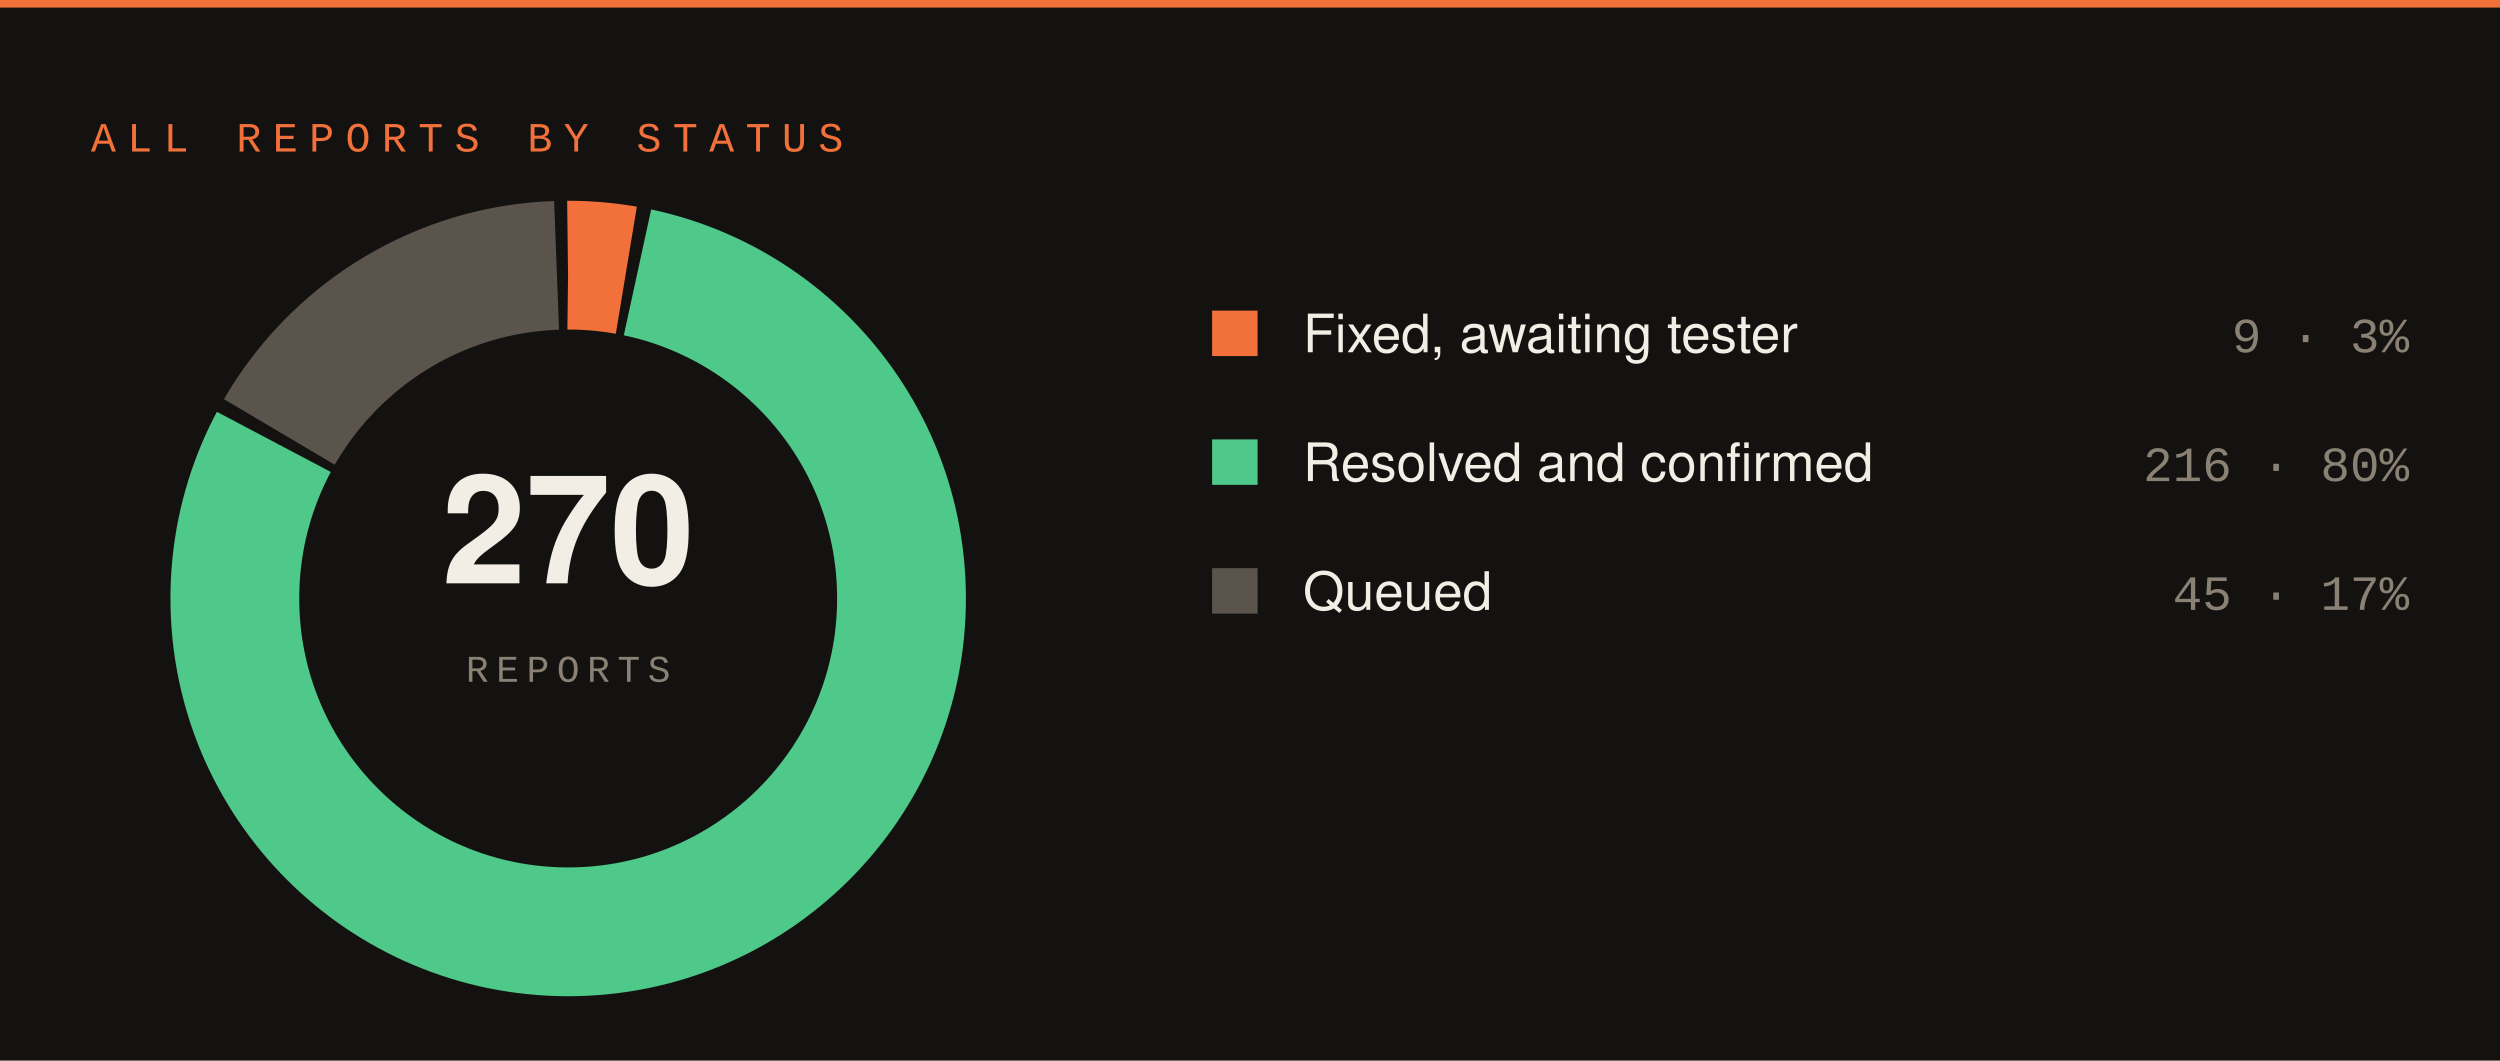
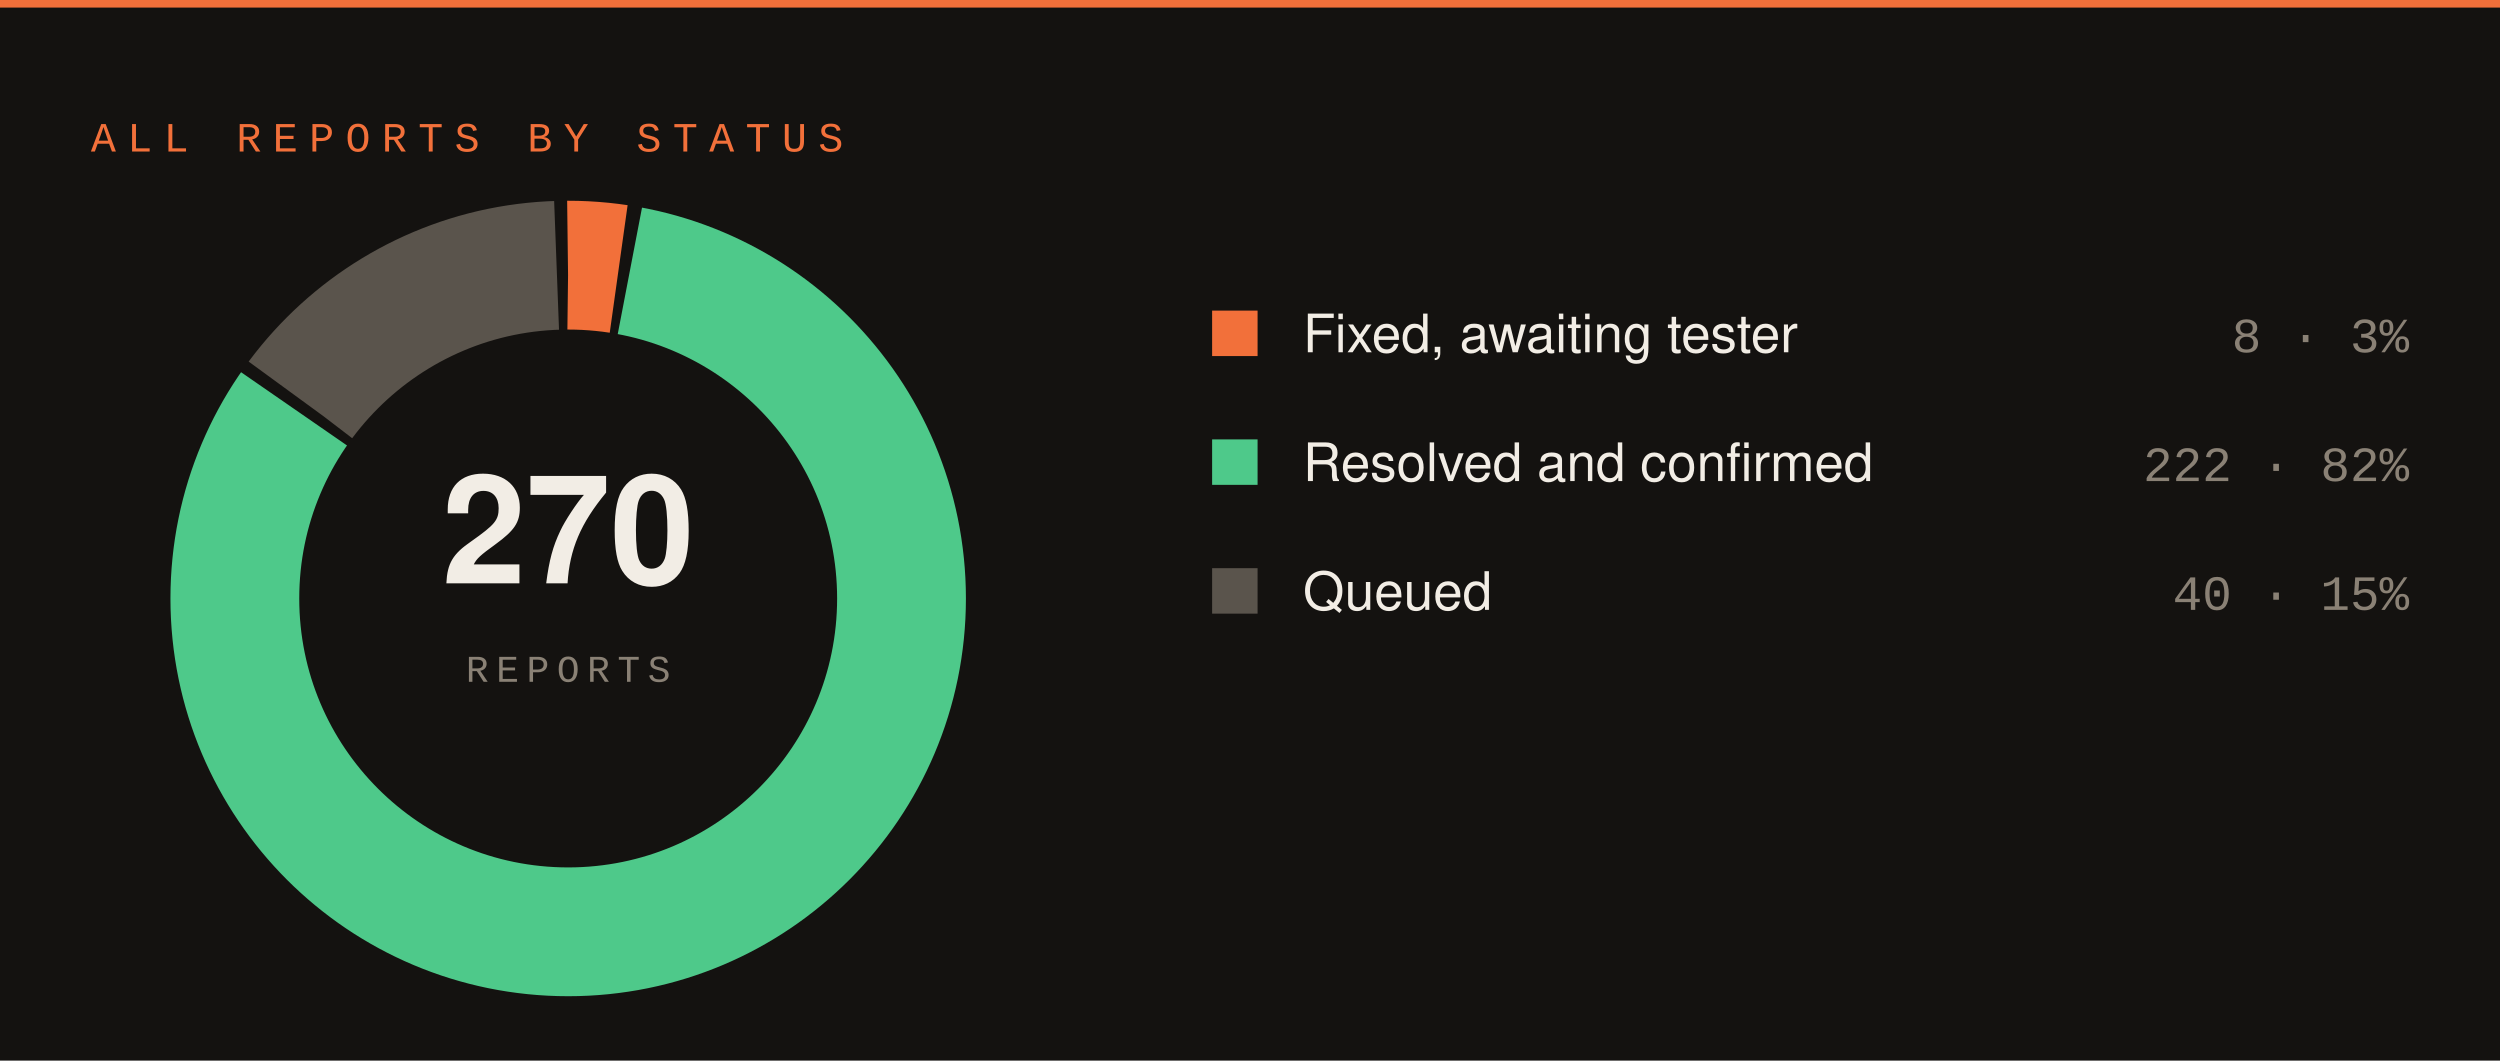
<svg xmlns="http://www.w3.org/2000/svg" width="660" height="280" viewBox="0 0 660 280">
  <rect width="660" height="280" fill="#141210" />
  <rect x="0" y="0" width="660" height="2" fill="#f2703a" />
  <text x="24" y="40" font-family="SFMono-Regular,Consolas,Liberation Mono,monospace" font-size="11" letter-spacing="3" fill="#f2703a">ALL REPORTS BY STATUS</text>
-   <circle cx="150" cy="158" r="88" fill="none" stroke="#f2703a" stroke-width="34" stroke-dasharray="15.43 537.49" stroke-dashoffset="-0.00" transform="rotate(-90 150 158)" />
-   <circle cx="150" cy="158" r="88" fill="none" stroke="#4ec98a" stroke-width="34" stroke-dasharray="439.34 113.58" stroke-dashoffset="-18.43" transform="rotate(-90 150 158)" />
-   <circle cx="150" cy="158" r="88" fill="none" stroke="#5a544c" stroke-width="34" stroke-dasharray="89.15 463.77" stroke-dashoffset="-460.77" transform="rotate(-90 150 158)" />
+   <circle cx="150" cy="158" r="88" fill="none" stroke="#f2703a" stroke-width="34" stroke-dasharray="13.38 539.54" stroke-dashoffset="-0.00" transform="rotate(-90 150 158)" />
+   <circle cx="150" cy="158" r="88" fill="none" stroke="#4ec98a" stroke-width="34" stroke-dasharray="451.62 101.30" stroke-dashoffset="-16.38" transform="rotate(-90 150 158)" />
+   <circle cx="150" cy="158" r="88" fill="none" stroke="#5a544c" stroke-width="34" stroke-dasharray="78.91 474.01" stroke-dashoffset="-471.01" transform="rotate(-90 150 158)" />
  <text x="150" y="154" font-family="-apple-system,Segoe UI,Helvetica,Arial,sans-serif" font-size="40" font-weight="700" fill="#f2ede5" text-anchor="middle">270</text>
  <text x="150" y="180" font-family="SFMono-Regular,Consolas,Liberation Mono,monospace" font-size="10" letter-spacing="2" fill="#8a8175" text-anchor="middle">REPORTS</text>
  <rect x="320" y="82" width="12" height="12" fill="#f2703a" />
  <text x="344" y="93" font-family="-apple-system,Segoe UI,Helvetica,Arial,sans-serif" font-size="14" fill="#f2ede5">Fixed, awaiting tester</text>
-   <text x="636" y="93" font-family="SFMono-Regular,Consolas,Liberation Mono,monospace" font-size="13" fill="#8a8175" text-anchor="end">9 · 3%</text>
+   <text x="636" y="93" font-family="SFMono-Regular,Consolas,Liberation Mono,monospace" font-size="13" fill="#8a8175" text-anchor="end">8 · 3%</text>
  <rect x="320" y="116" width="12" height="12" fill="#4ec98a" />
  <text x="344" y="127" font-family="-apple-system,Segoe UI,Helvetica,Arial,sans-serif" font-size="14" fill="#f2ede5">Resolved and confirmed</text>
-   <text x="636" y="127" font-family="SFMono-Regular,Consolas,Liberation Mono,monospace" font-size="13" fill="#8a8175" text-anchor="end">216 · 80%</text>
+   <text x="636" y="127" font-family="SFMono-Regular,Consolas,Liberation Mono,monospace" font-size="13" fill="#8a8175" text-anchor="end">222 · 82%</text>
  <rect x="320" y="150" width="12" height="12" fill="#5a544c" />
  <text x="344" y="161" font-family="-apple-system,Segoe UI,Helvetica,Arial,sans-serif" font-size="14" fill="#f2ede5">Queued</text>
-   <text x="636" y="161" font-family="SFMono-Regular,Consolas,Liberation Mono,monospace" font-size="13" fill="#8a8175" text-anchor="end">45 · 17%</text>
+   <text x="636" y="161" font-family="SFMono-Regular,Consolas,Liberation Mono,monospace" font-size="13" fill="#8a8175" text-anchor="end">40 · 15%</text>
</svg>
